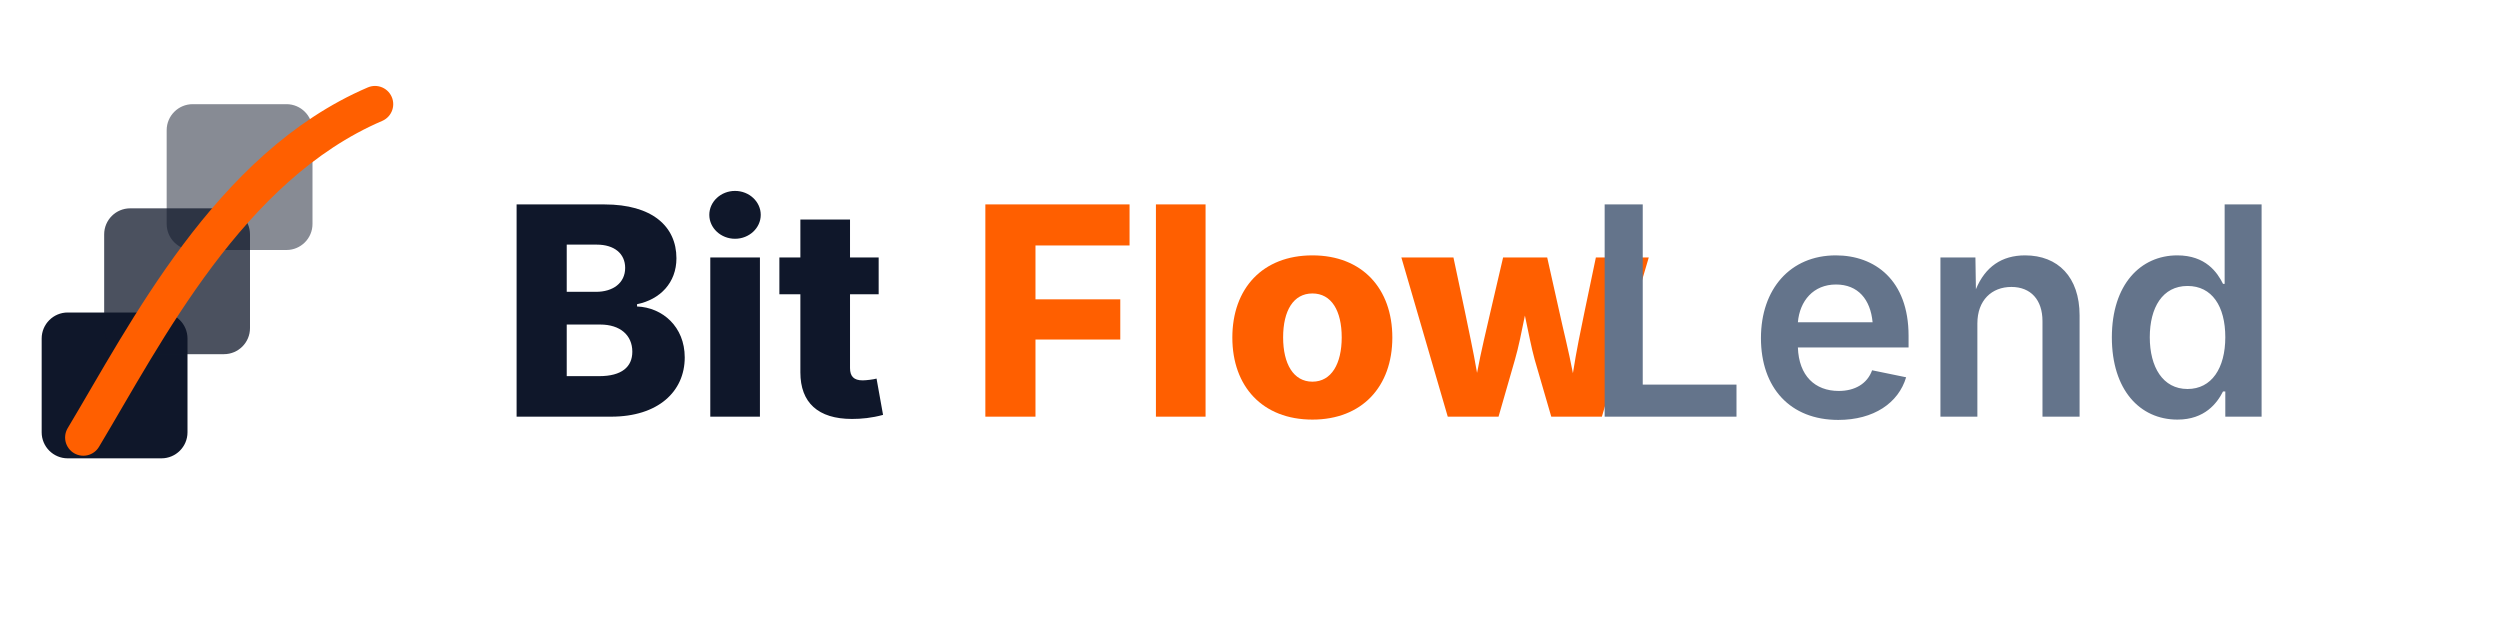
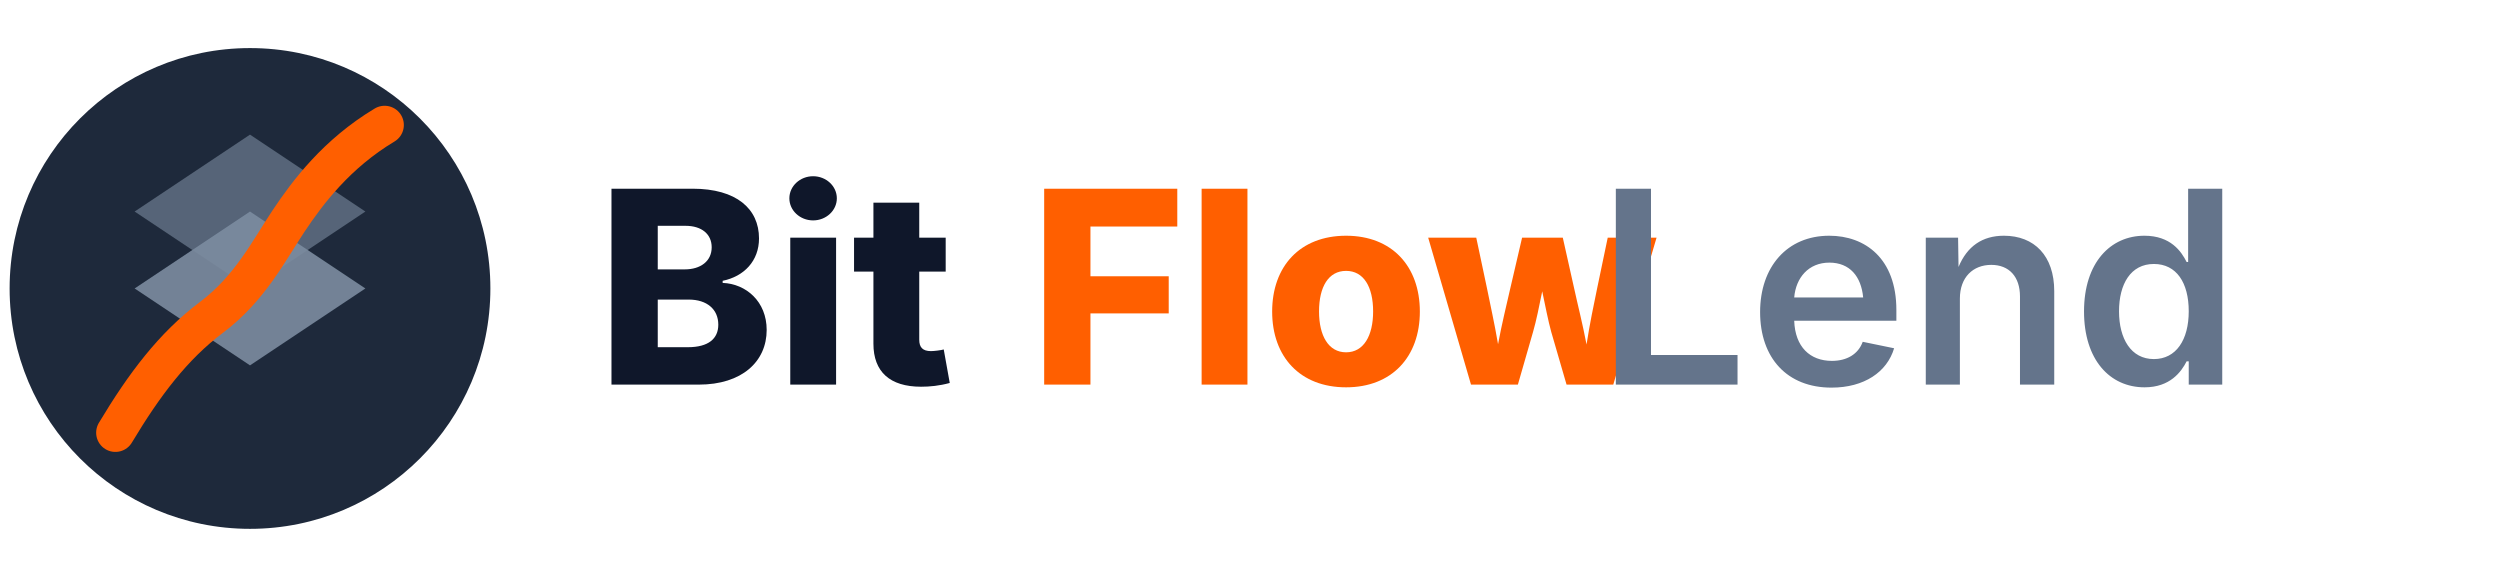
- <svg xmlns="http://www.w3.org/2000/svg" viewBox="0 0 240 60" fill="none">
-   <rect x="4" y="30" width="14" height="14" rx="2.5" fill="#0F172A" />
-   <rect x="10" y="20" width="14" height="14" rx="2.5" fill="#0F172A" opacity="0.75" />
-   <rect x="16" y="10" width="14" height="14" rx="2.5" fill="#0F172A" opacity="0.5" />
-   <path d="M8 42C14 32 22 16 36 10" stroke="#FF5F00" stroke-width="3.5" stroke-linecap="round" fill="none" />
-   <text x="48" y="40" font-family="Inter, system-ui, sans-serif" font-weight="800" font-size="28" fill="#0F172A">Bit</text>
-   <text x="93" y="40" font-family="Inter, system-ui, sans-serif" font-weight="800" font-size="28" fill="#FF5F00">Flow</text>
-   <text x="152" y="40" font-family="Inter, system-ui, sans-serif" font-weight="600" font-size="28" fill="#64748B">Lend</text>
+ <svg xmlns="http://www.w3.org/2000/svg" viewBox="0 0 260 60" fill="none">
+   <circle cx="26" cy="30" r="25" fill="#1E293B" />
+   <path d="M26 14 L38 22 L26 30 L14 22 Z" fill="#7C8CA0" opacity="0.6" />
+   <path d="M26 22 L38 30 L26 38 L14 30 Z" fill="#7C8CA0" opacity="0.9" />
+   <path d="M12 45 C15 40, 18 36, 22 33 C26 30, 28 26, 30 23 C32 20, 35 16, 40 13" stroke="#FF5F00" stroke-width="4" stroke-linecap="round" fill="none" />
+   <text x="62" y="40" font-family="Inter, system-ui, sans-serif" font-weight="800" font-size="28" fill="#0F172A">Bit</text>
+   <text x="107" y="40" font-family="Inter, system-ui, sans-serif" font-weight="800" font-size="28" fill="#FF5F00">Flow</text>
+   <text x="166" y="40" font-family="Inter, system-ui, sans-serif" font-weight="600" font-size="28" fill="#64748B">Lend</text>
</svg>
